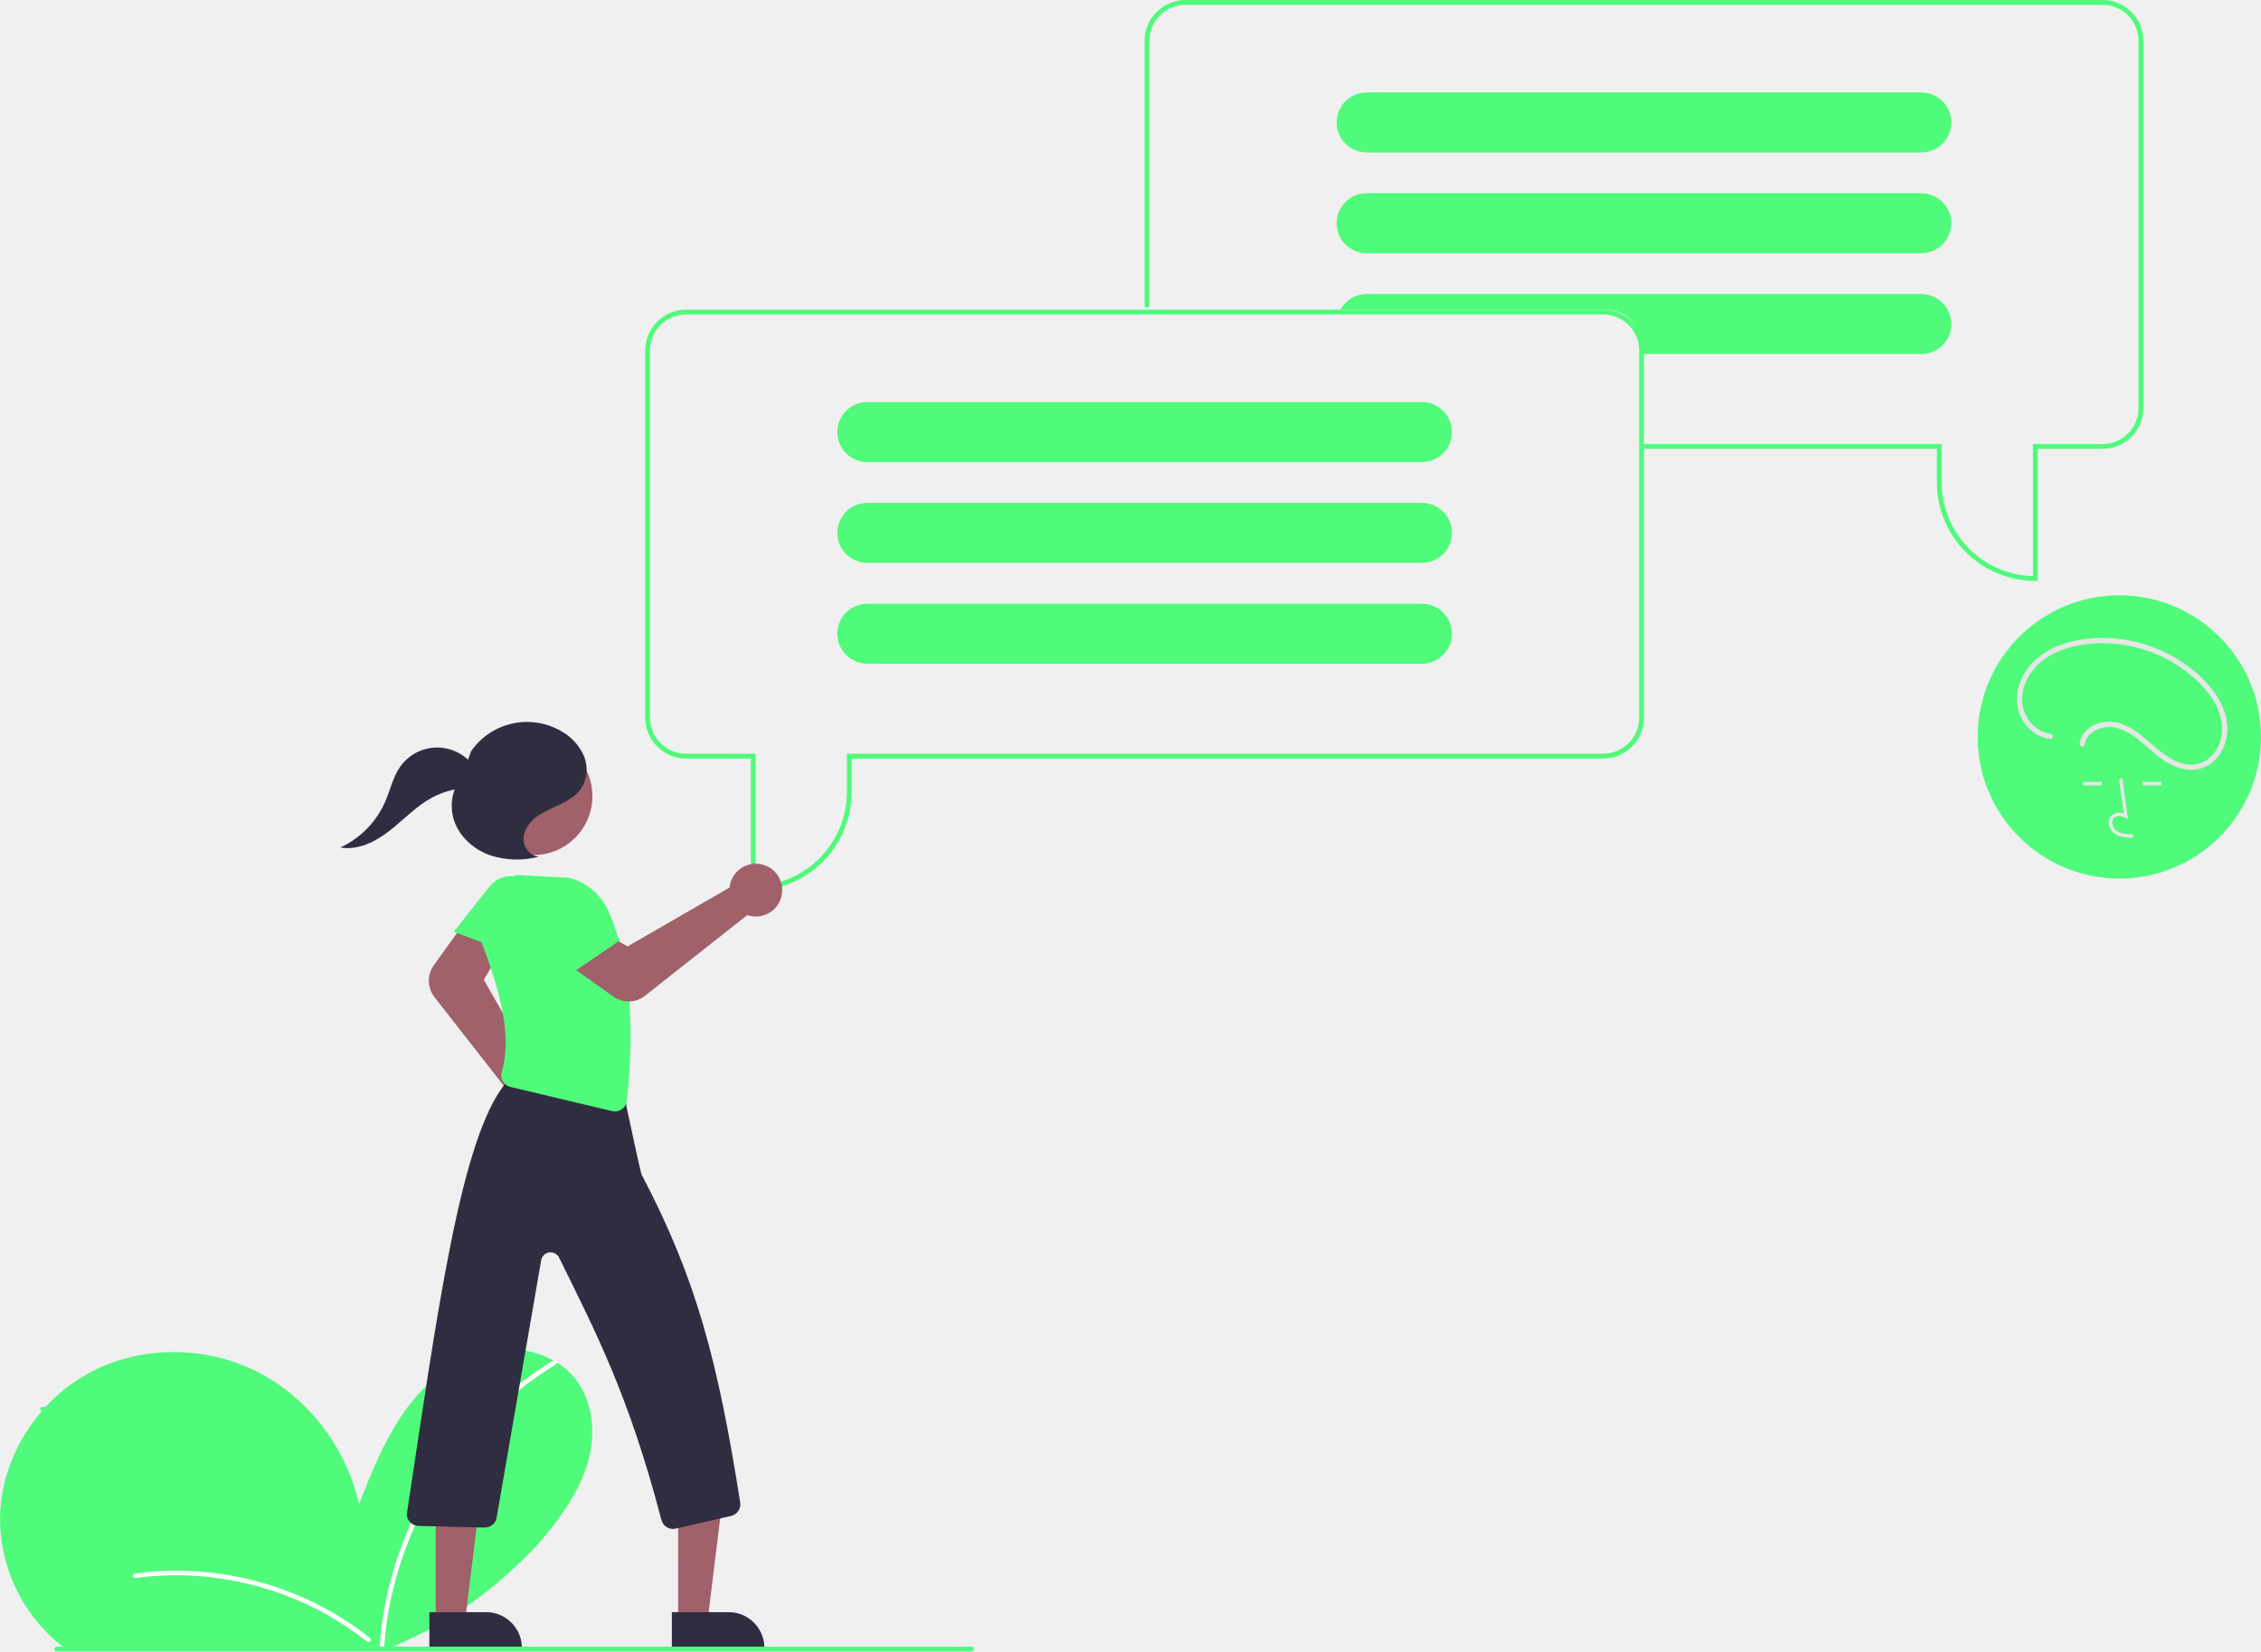
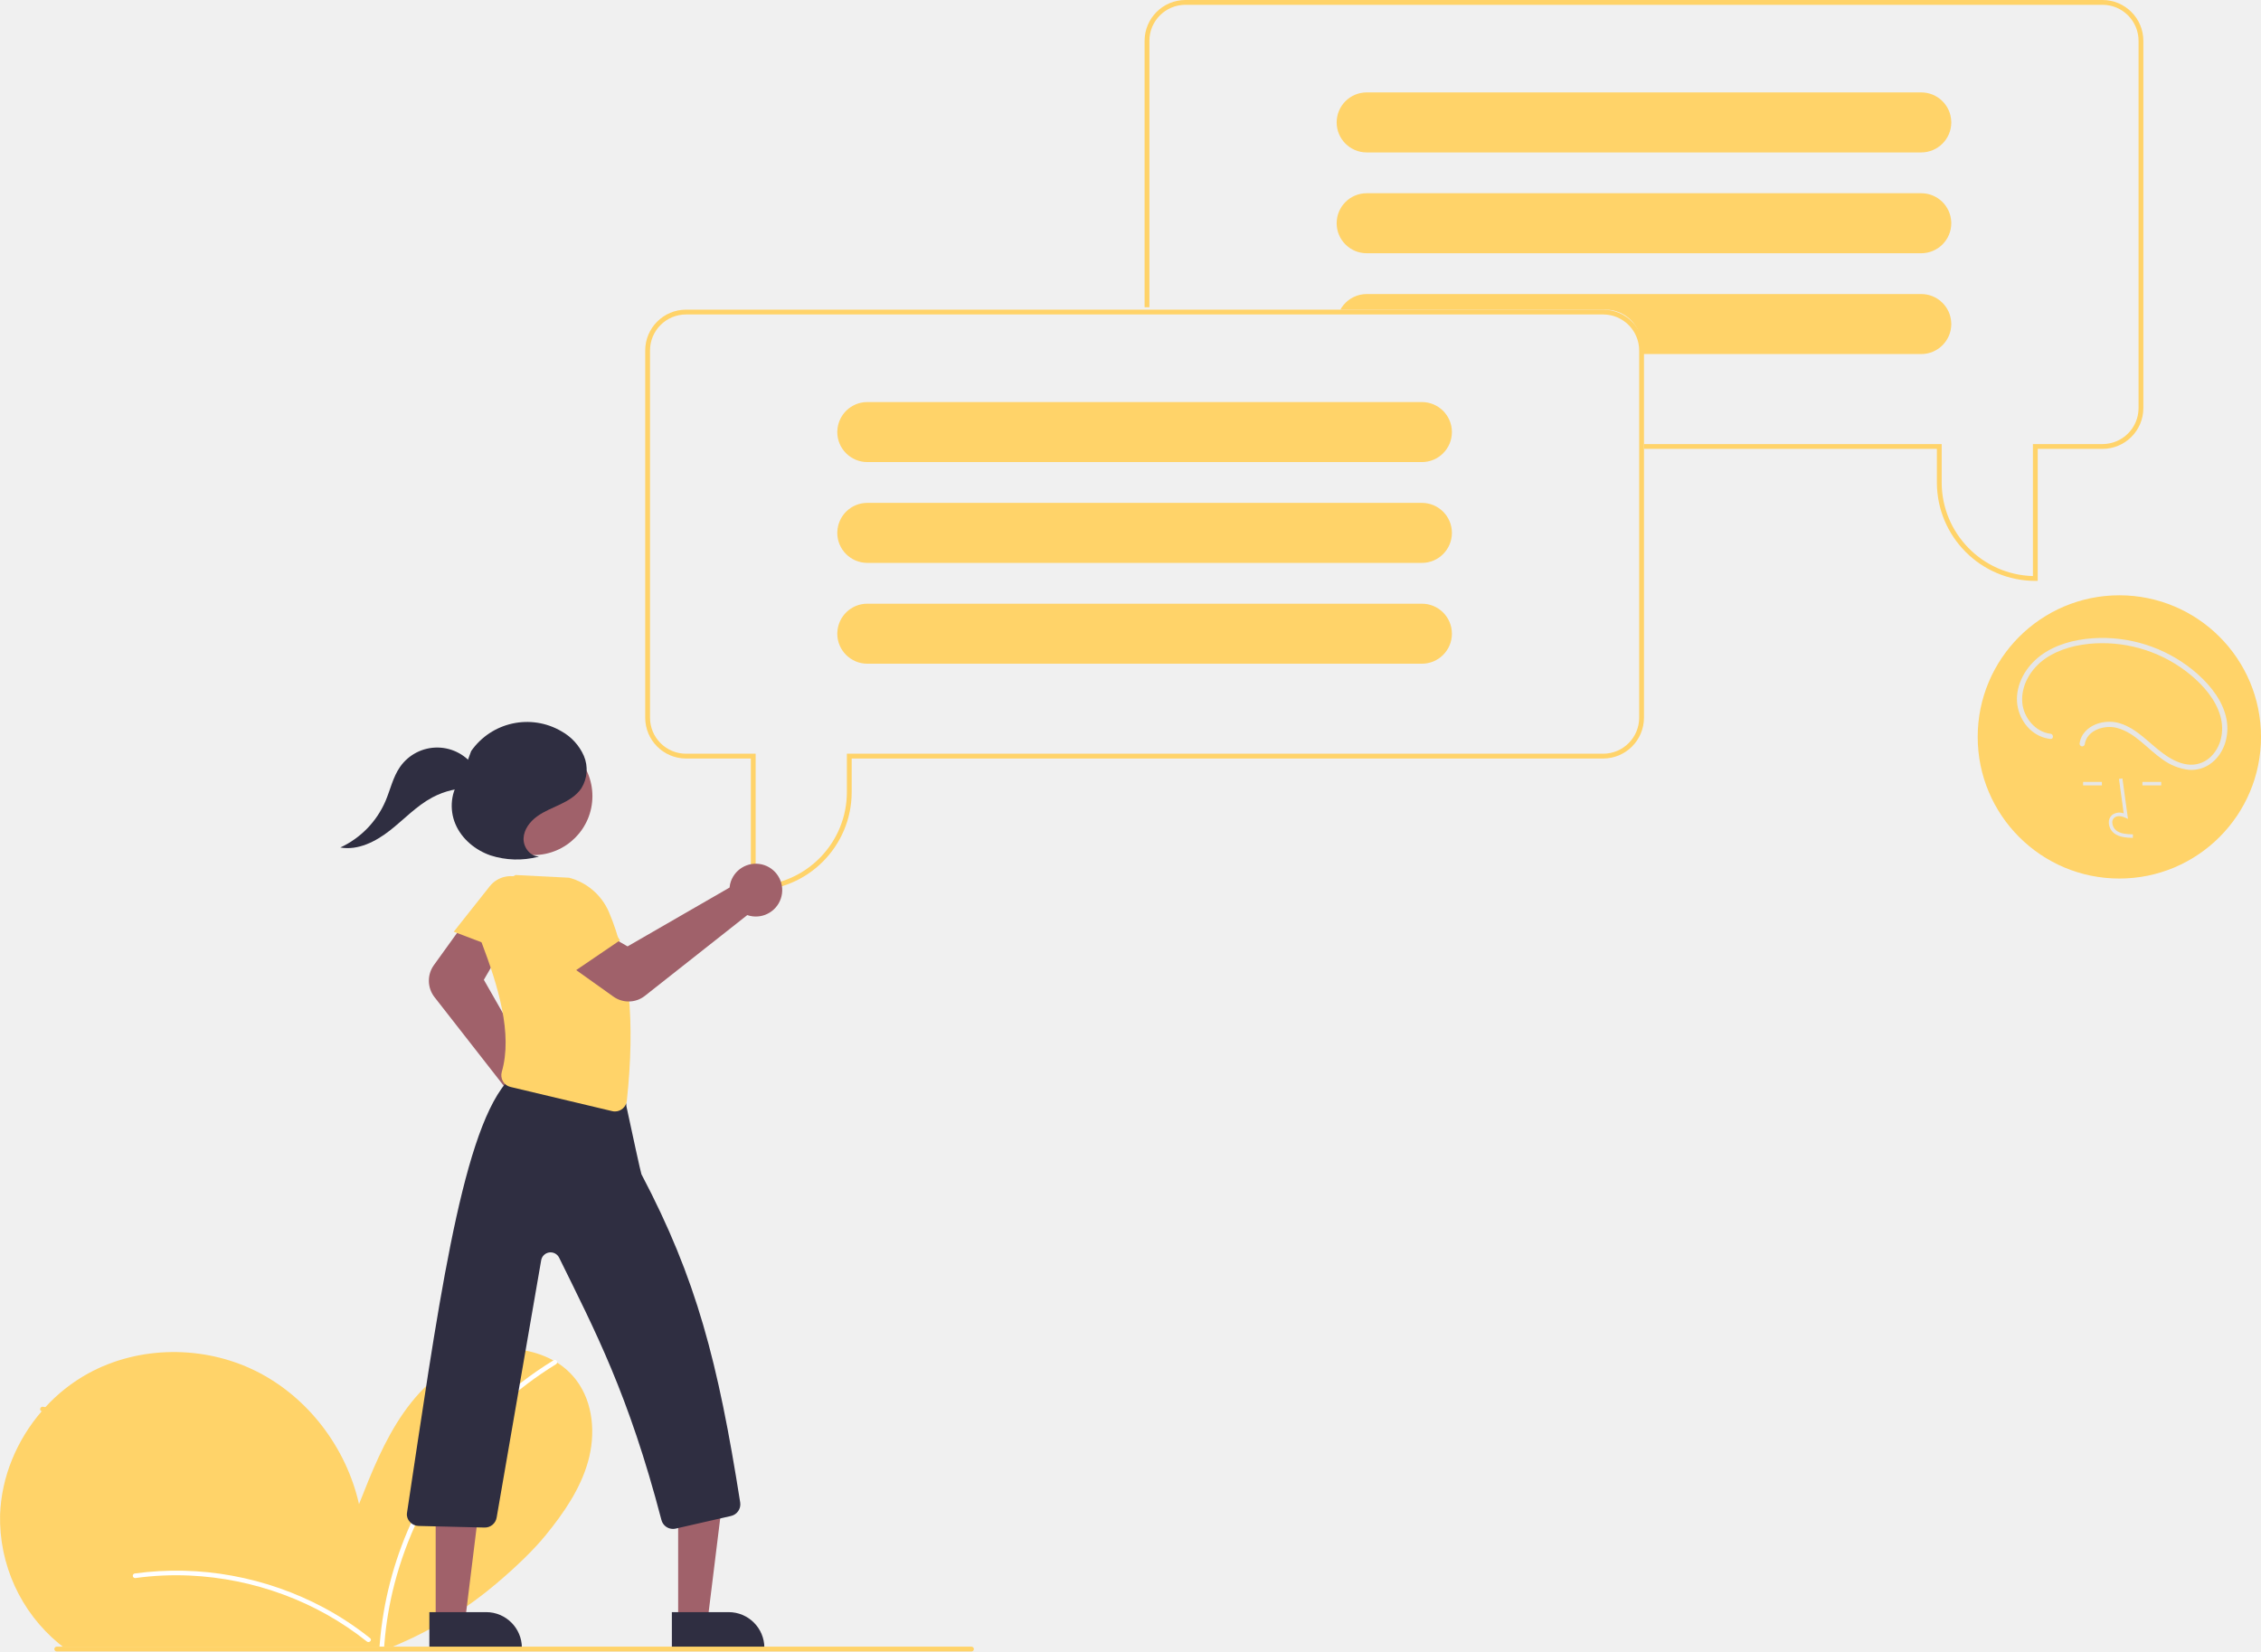
<svg xmlns="http://www.w3.org/2000/svg" id="a4a50757-733b-48ab-9bd6-990578b011f6" data-name="Layer 1" width="941.739" height="688" viewBox="0 0 941.739 688">
-   <path d="M977.87,348h-1a41.047,41.047,0,0,1-41-41V293h-122v-2h124v16a39.047,39.047,0,0,0,38,38.987V291h29a15.017,15.017,0,0,0,15-15V123a15.017,15.017,0,0,0-15-15h-382a15.017,15.017,0,0,0-15,15V234h-2V123a17.019,17.019,0,0,1,17-17h382a17.019,17.019,0,0,1,17,17V276a17.019,17.019,0,0,1-17,17h-27Z" transform="translate(-129.1304 -106)" fill="#50fa7b" />
-   <path d="M941.85,156.51a12.497,12.497,0,0,0-12.48-12.01h-231a12.5,12.5,0,0,0,0,25h231a12.517,12.517,0,0,0,12.5-12.5A4.011,4.011,0,0,0,941.85,156.51Z" transform="translate(-129.1304 -106)" fill="#50fa7b" />
-   <path d="M941.85,198.51a12.497,12.497,0,0,0-12.48-12.01h-231a12.5,12.5,0,0,0,0,25h231a12.517,12.517,0,0,0,12.5-12.5A4.011,4.011,0,0,0,941.85,198.51Z" transform="translate(-129.1304 -106)" fill="#50fa7b" />
-   <path d="M941.85,240.51a12.497,12.497,0,0,0-12.48-12.01h-231a12.491,12.491,0,0,0-9.6,4.5,13.065,13.065,0,0,0-1.36,2h110.46a15.018,15.018,0,0,1,15,15v3.5h116.5a12.517,12.517,0,0,0,12.5-12.5A4.011,4.011,0,0,0,941.85,240.51Z" transform="translate(-129.1304 -106)" fill="#50fa7b" />
-   <path d="M153.648,790.705c.544.447,1.088.874,1.645,1.295H292.697q1.535-.632,3.057-1.295A161.801,161.801,0,0,0,335.828,765.755c8.012-6.788,15.383-13.796,20.727-20.364,7.455-9.165,14.321-19.153,17.514-30.533,3.187-11.38,2.235-24.425-4.884-33.862a30.309,30.309,0,0,0-7.999-7.326c-.512-.324-1.03-.635-1.561-.926a39.856,39.856,0,0,0-28.92-3.478c-13.764,3.556-25.202,13.485-33.363,25.131-8.161,11.639-13.459,25.008-18.68,38.228-5.298-23.596-21.342-44.73-43.014-55.476-21.666-10.745-48.584-10.616-69.79,1.023a70.141,70.141,0,0,0-17.844,14.055c-.511.551-1.01,1.114-1.503,1.684-10.344,11.976-16.814,27.314-17.345,43.131A67.606,67.606,0,0,0,153.648,790.705Z" transform="translate(-129.1304 -106)" fill="#50fa7b" />
+   <path d="M977.87,348h-1a41.047,41.047,0,0,1-41-41V293h-122v-2h124v16a39.047,39.047,0,0,0,38,38.987V291h29a15.017,15.017,0,0,0,15-15V123a15.017,15.017,0,0,0-15-15h-382a15.017,15.017,0,0,0-15,15V234h-2V123a17.019,17.019,0,0,1,17-17h382a17.019,17.019,0,0,1,17,17V276a17.019,17.019,0,0,1-17,17h-27Z" transform="translate(-129.1304 -106)" fill="#FFD369" />
+   <path d="M941.85,156.51a12.497,12.497,0,0,0-12.48-12.01h-231a12.5,12.5,0,0,0,0,25h231a12.517,12.517,0,0,0,12.5-12.5A4.011,4.011,0,0,0,941.85,156.51Z" transform="translate(-129.1304 -106)" fill="#FFD369" />
+   <path d="M941.85,198.51a12.497,12.497,0,0,0-12.48-12.01h-231a12.5,12.5,0,0,0,0,25h231a12.517,12.517,0,0,0,12.5-12.5A4.011,4.011,0,0,0,941.85,198.51Z" transform="translate(-129.1304 -106)" fill="#FFD369" />
+   <path d="M941.85,240.51a12.497,12.497,0,0,0-12.48-12.01h-231a12.491,12.491,0,0,0-9.6,4.5,13.065,13.065,0,0,0-1.36,2h110.46a15.018,15.018,0,0,1,15,15v3.5h116.5a12.517,12.517,0,0,0,12.5-12.5A4.011,4.011,0,0,0,941.85,240.51Z" transform="translate(-129.1304 -106)" fill="#FFD369" />
+   <path d="M153.648,790.705c.544.447,1.088.874,1.645,1.295H292.697q1.535-.632,3.057-1.295A161.801,161.801,0,0,0,335.828,765.755c8.012-6.788,15.383-13.796,20.727-20.364,7.455-9.165,14.321-19.153,17.514-30.533,3.187-11.38,2.235-24.425-4.884-33.862a30.309,30.309,0,0,0-7.999-7.326c-.512-.324-1.03-.635-1.561-.926a39.856,39.856,0,0,0-28.92-3.478c-13.764,3.556-25.202,13.485-33.363,25.131-8.161,11.639-13.459,25.008-18.68,38.228-5.298-23.596-21.342-44.73-43.014-55.476-21.666-10.745-48.584-10.616-69.79,1.023a70.141,70.141,0,0,0-17.844,14.055c-.511.551-1.01,1.114-1.503,1.684-10.344,11.976-16.814,27.314-17.345,43.131A67.606,67.606,0,0,0,153.648,790.705Z" transform="translate(-129.1304 -106)" fill="#FFD369" />
  <path d="M287.205,792h1.943c.026-.434.058-.861.097-1.295a145.203,145.203,0,0,1,4.249-25.092,154.683,154.683,0,0,1,24.814-52.114A148.065,148.065,0,0,1,360.732,674.338a.92.92,0,0,0,.453-.667.969.969,0,0,0-1.431-1.01,1.464,1.464,0,0,0-.129.084,146.678,146.678,0,0,0-25.986,20.157,156.031,156.031,0,0,0-33.493,48.014,151.299,151.299,0,0,0-12.838,49.789C287.269,791.139,287.237,791.573,287.205,792Z" transform="translate(-129.1304 -106)" fill="#fff" />
-   <path d="M146.51,693.912a.12.12,0,0,0,.045.013c1.418.259,2.844.531,4.256.823a192.264,192.264,0,0,1,33.894,10.292,200.016,200.016,0,0,1,31.414,16.193,203.241,203.241,0,0,1,28.143,21.426,199.186,199.186,0,0,1,23.959,25.986A192.68,192.68,0,0,1,282.865,790.705c.246.427.486.861.726,1.295H285.812c-.233-.434-.473-.868-.719-1.295A194.262,194.262,0,0,0,266.97,763.935a201.333,201.333,0,0,0-24.814-25.746,205.867,205.867,0,0,0-28.745-20.908,201.988,201.988,0,0,0-32.074-15.649,192.434,192.434,0,0,0-33.325-9.405c-.317-.058-.628-.117-.946-.175C145.856,691.832,145.338,693.659,146.51,693.912Z" transform="translate(-129.1304 -106)" fill="#50fa7b" />
+   <path d="M146.51,693.912a.12.12,0,0,0,.045.013c1.418.259,2.844.531,4.256.823a192.264,192.264,0,0,1,33.894,10.292,200.016,200.016,0,0,1,31.414,16.193,203.241,203.241,0,0,1,28.143,21.426,199.186,199.186,0,0,1,23.959,25.986A192.68,192.68,0,0,1,282.865,790.705c.246.427.486.861.726,1.295H285.812c-.233-.434-.473-.868-.719-1.295A194.262,194.262,0,0,0,266.97,763.935a201.333,201.333,0,0,0-24.814-25.746,205.867,205.867,0,0,0-28.745-20.908,201.988,201.988,0,0,0-32.074-15.649,192.434,192.434,0,0,0-33.325-9.405c-.317-.058-.628-.117-.946-.175C145.856,691.832,145.338,693.659,146.51,693.912Z" transform="translate(-129.1304 -106)" fill="#FFD369" />
  <path d="M185.149,761.525a128.393,128.393,0,0,1,40.705.918,131.058,131.058,0,0,1,38.326,13.4,126.431,126.431,0,0,1,19.126,12.636c.977.78-.406,2.147-1.374,1.374a125.531,125.531,0,0,0-34.838-19.584,129.312,129.312,0,0,0-38.904-7.892,123.76,123.76,0,0,0-22.525,1.022,1.006,1.006,0,0,1-1.195-.679.978.978,0,0,1,.679-1.195Z" transform="translate(-129.1304 -106)" fill="#fff" />
-   <path d="M796.87,235h-382a17.024,17.024,0,0,0-17,17V405a17.024,17.024,0,0,0,17,17h27v55h1a41.043,41.043,0,0,0,41-41V422h313a17.024,17.024,0,0,0,17-17V252A17.024,17.024,0,0,0,796.87,235Zm15,170a15.018,15.018,0,0,1-15,15h-315v16a39.057,39.057,0,0,1-38,38.99V420h-29a15.018,15.018,0,0,1-15-15V252a15.018,15.018,0,0,1,15-15h382a15.018,15.018,0,0,1,15,15Z" transform="translate(-129.1304 -106)" fill="#50fa7b" />
-   <path d="M721.37,273.5h-231a12.497,12.497,0,0,0-12.48,12.01,4.011,4.011,0,0,0-.02.49,12.518,12.518,0,0,0,12.5,12.5h231a12.5,12.5,0,0,0,0-25Z" transform="translate(-129.1304 -106)" fill="#50fa7b" />
-   <path d="M721.37,315.5h-231a12.497,12.497,0,0,0-12.48,12.01,4.011,4.011,0,0,0-.02.49,12.518,12.518,0,0,0,12.5,12.5h231a12.5,12.5,0,1,0,0-25Z" transform="translate(-129.1304 -106)" fill="#50fa7b" />
-   <path d="M721.37,357.5h-231a12.497,12.497,0,0,0-12.48,12.01,4.011,4.011,0,0,0-.02.49,12.518,12.518,0,0,0,12.5,12.5h231a12.5,12.5,0,1,0,0-25Z" transform="translate(-129.1304 -106)" fill="#50fa7b" />
+   <path d="M796.87,235h-382a17.024,17.024,0,0,0-17,17V405a17.024,17.024,0,0,0,17,17h27v55h1a41.043,41.043,0,0,0,41-41V422h313a17.024,17.024,0,0,0,17-17V252A17.024,17.024,0,0,0,796.87,235Zm15,170a15.018,15.018,0,0,1-15,15h-315v16a39.057,39.057,0,0,1-38,38.99V420h-29a15.018,15.018,0,0,1-15-15V252a15.018,15.018,0,0,1,15-15h382a15.018,15.018,0,0,1,15,15Z" transform="translate(-129.1304 -106)" fill="#FFD369" />
+   <path d="M721.37,273.5h-231a12.497,12.497,0,0,0-12.48,12.01,4.011,4.011,0,0,0-.02.49,12.518,12.518,0,0,0,12.5,12.5h231a12.5,12.5,0,0,0,0-25Z" transform="translate(-129.1304 -106)" fill="#FFD369" />
+   <path d="M721.37,315.5h-231a12.497,12.497,0,0,0-12.48,12.01,4.011,4.011,0,0,0-.02.49,12.518,12.518,0,0,0,12.5,12.5h231a12.5,12.5,0,1,0,0-25Z" transform="translate(-129.1304 -106)" fill="#FFD369" />
+   <path d="M721.37,357.5h-231a12.497,12.497,0,0,0-12.48,12.01,4.011,4.011,0,0,0-.02.49,12.518,12.518,0,0,0,12.5,12.5h231a12.5,12.5,0,1,0,0-25Z" transform="translate(-129.1304 -106)" fill="#FFD369" />
  <path d="M353.856,578.72a10.706,10.706,0,0,1-1.347-.084,11.003,11.003,0,0,1-9.36-13.49,10.507,10.507,0,0,1,.311-1.035L310.096,521.397a11.149,11.149,0,0,1-.26-13.309l11.687-16.232,15.275,11.785-6.137,10.542,24.303,42.599a10.588,10.588,0,0,1,1.451.236,11.003,11.003,0,0,1-2.559,21.701Z" transform="translate(-129.1304 -106)" fill="#a0616a" />
  <polygon points="282.467 675.118 294.727 675.117 300.559 627.829 282.465 627.83 282.467 675.118" fill="#a0616a" />
  <path d="M408.97,777.614h38.531a0,0,0,0,1,0,0v14.887a0,0,0,0,1,0,0H423.857A14.887,14.887,0,0,1,408.97,777.614v0A0,0,0,0,1,408.97,777.614Z" transform="translate(727.3768 1464.095) rotate(179.9974)" fill="#2f2e41" />
  <polygon points="181.467 675.118 193.727 675.117 199.559 627.829 181.465 627.83 181.467 675.118" fill="#a0616a" />
  <path d="M307.97,777.614h38.531a0,0,0,0,1,0,0v14.887a0,0,0,0,1,0,0H322.857A14.887,14.887,0,0,1,307.97,777.614v0A0,0,0,0,1,307.97,777.614Z" transform="translate(525.3768 1464.1) rotate(179.9974)" fill="#2f2e41" />
-   <path d="M318.122,494.159l27.525,10.459,6.72-18.667a11.168,11.168,0,0,0-5.002-13.499h0a11.168,11.168,0,0,0-14.262,2.784Z" transform="translate(-129.1304 -106)" fill="#50fa7b" />
+   <path d="M318.122,494.159l27.525,10.459,6.72-18.667a11.168,11.168,0,0,0-5.002-13.499h0a11.168,11.168,0,0,0-14.262,2.784Z" transform="translate(-129.1304 -106)" fill="#FFD369" />
  <path d="M409.418,742.945a4.953,4.953,0,0,1-4.792-3.726C390.9,686.708,376.963,660.388,362.019,629.953a3.974,3.974,0,0,0-7.495,1.156L336,738.158a4.982,4.982,0,0,1-5.035,4.218l-27.501-.67a4.933,4.933,0,0,1-3.538-1.601,4.484,4.484,0,0,1-1.304-3.647c12.456-82.145,22.263-156.501,41.123-179.185a6.684,6.684,0,0,1,1.775-1.207l-.572-.088c-.164-.025-.599-.092-.604-.53l-.005-.423.43-.082a5.57,5.57,0,0,1,2.021.304l43.044,6.625a4.972,4.972,0,0,1,4.214,5.024c2.34,10.947,5.926,27.471,6.247,28.285,22.966,43.662,31.877,78.043,41.14,136.752a4.986,4.986,0,0,1-3.812,5.619L410.539,742.818A5.029,5.029,0,0,1,409.418,742.945Z" transform="translate(-129.1304 -106)" fill="#2f2e41" />
-   <path d="M385.262,569.031a4.95,4.95,0,0,1-1.147-.135l-42.378-10.081a4.884,4.884,0,0,1-3.116-2.309,5.122,5.122,0,0,1-.484-3.983c4.57-15.843-1.422-35.483-8.579-54.346a26.005,26.005,0,0,1,14.219-27.588l.115-.056,22.25,1.123a24.992,24.992,0,0,1,16.567,14.18c8.576,20.071,11.031,45.825,7.506,78.735a4.986,4.986,0,0,1-4.953,4.461Z" transform="translate(-129.1304 -106)" fill="#50fa7b" />
+   <path d="M385.262,569.031a4.95,4.95,0,0,1-1.147-.135l-42.378-10.081a4.884,4.884,0,0,1-3.116-2.309,5.122,5.122,0,0,1-.484-3.983c4.57-15.843-1.422-35.483-8.579-54.346a26.005,26.005,0,0,1,14.219-27.588l.115-.056,22.25,1.123a24.992,24.992,0,0,1,16.567,14.18c8.576,20.071,11.031,45.825,7.506,78.735a4.986,4.986,0,0,1-4.953,4.461Z" transform="translate(-129.1304 -106)" fill="#FFD369" />
  <path d="M390.963,523.217a10.863,10.863,0,0,1-6.313-2.007l-16.414-11.699,11.711-15.332,10.572,6.086,42.481-24.507a10.571,10.571,0,0,1,.229-1.452,11,11,0,1,1,8.191,13.226,10.516,10.516,0,0,1-1.036-.306l-42.674,33.666A10.886,10.886,0,0,1,390.963,523.217Z" transform="translate(-129.1304 -106)" fill="#a0616a" />
-   <path d="M363.028,514.285,387.377,497.728l-11.443-16.207a11.168,11.168,0,0,0-13.929-3.64h0a11.168,11.168,0,0,0-5.894,13.283Z" transform="translate(-129.1304 -106)" fill="#50fa7b" />
+   <path d="M363.028,514.285,387.377,497.728l-11.443-16.207a11.168,11.168,0,0,0-13.929-3.64h0a11.168,11.168,0,0,0-5.894,13.283Z" transform="translate(-129.1304 -106)" fill="#FFD369" />
  <circle cx="222.188" cy="331.661" r="24.561" fill="#a0616a" />
  <path d="M353.569,462.79c-3.686-.016-6.53-3.897-6.365-7.58s2.639-6.923,5.619-9.093,6.475-3.492,9.798-5.087,6.617-3.586,8.669-6.648a14.716,14.716,0,0,0,1.023-13.504,21.669,21.669,0,0,0-9.333-10.224,28.378,28.378,0,0,0-37.607,8.25l-4.208,11.458c-4.288,5.156-4.968,12.813-2.332,18.98s8.248,10.806,14.581,13.011a35.794,35.794,0,0,0,19.841.595" transform="translate(-129.1304 -106)" fill="#2f2e41" />
  <path d="M327.03,426.017a18.849,18.849,0,0,0-31.292-.502c-2.955,4.25-4.027,9.49-6.059,14.251a37.768,37.768,0,0,1-18.797,19.303c7.377,1.297,14.727-2.456,20.625-7.073s11.085-10.254,17.69-13.786a33.289,33.289,0,0,1,16.918-3.886" transform="translate(-129.1304 -106)" fill="#2f2e41" />
-   <path d="M533.763,794h-381a1,1,0,1,1,0-2h381a1,1,0,0,1,0,2Z" transform="translate(-129.1304 -106)" fill="#50fa7b" />
-   <circle cx="882.739" cy="307" r="59" fill="#50fa7b" />
+   <path d="M533.763,794h-381a1,1,0,1,1,0-2h381a1,1,0,0,1,0,2Z" transform="translate(-129.1304 -106)" fill="#FFD369" />
+   <circle cx="882.739" cy="307" r="59" fill="#FFD369" />
  <path d="M1017.496,455.052c-2.403-.067-5.394-.151-7.696-1.833a5.911,5.911,0,0,1-2.326-4.413,3.976,3.976,0,0,1,1.352-3.265,5.13,5.13,0,0,1,4.853-.699l-1.962-14.336,1.44-.197,2.306,16.854-1.202-.552c-1.394-.639-3.308-.965-4.497.04a2.554,2.554,0,0,0-.838,2.104,4.467,4.467,0,0,0,1.73,3.291c1.792,1.309,4.176,1.478,6.88,1.554Z" transform="translate(-129.1304 -106)" fill="#e6e6e6" />
  <rect x="867.638" y="325.742" width="7.828" height="1.454" fill="#e6e6e6" />
  <rect x="892.348" y="325.742" width="7.828" height="1.454" fill="#e6e6e6" />
  <path d="M983.168,411.671c-6.304-.719-11.186-6.759-11.723-12.888-.638-7.291,3.608-14.216,9.433-18.307,6.092-4.279,13.682-6.065,21.025-6.459a57.784,57.784,0,0,1,39.498,13.019c5.503,4.57,10.642,10.392,12.589,17.424,1.692,6.107.315,13.025-4.597,17.302a11.611,11.611,0,0,1-8.91,2.743c-3.811-.396-7.327-2.4-10.371-4.613-5.921-4.305-10.781-10.302-17.995-12.552-5.289-1.649-12.153-.198-15.385,4.585a8.706,8.706,0,0,0-1.39,3.647,1.129,1.129,0,0,0,.761,1.341,1.097,1.097,0,0,0,1.341-.761c.849-6.024,8.256-8.272,13.454-6.897,7.579,2.006,12.667,8.769,18.885,13.066a22.949,22.949,0,0,0,10.998,4.39,13.656,13.656,0,0,0,9.596-2.948c5.312-4.195,7.344-11.41,6.169-17.906-1.36-7.522-6.423-13.969-11.978-18.961a59.919,59.919,0,0,0-40.949-15.127c-7.684.177-15.702,1.763-22.323,5.824-6.421,3.94-11.385,10.531-12.033,18.192-.571,6.744,3.047,13.797,9.258,16.751a14.498,14.498,0,0,0,4.646,1.311c1.392.159,1.38-2.023,0-2.18Z" transform="translate(-129.1304 -106)" fill="#e6e6e6" />
</svg>
